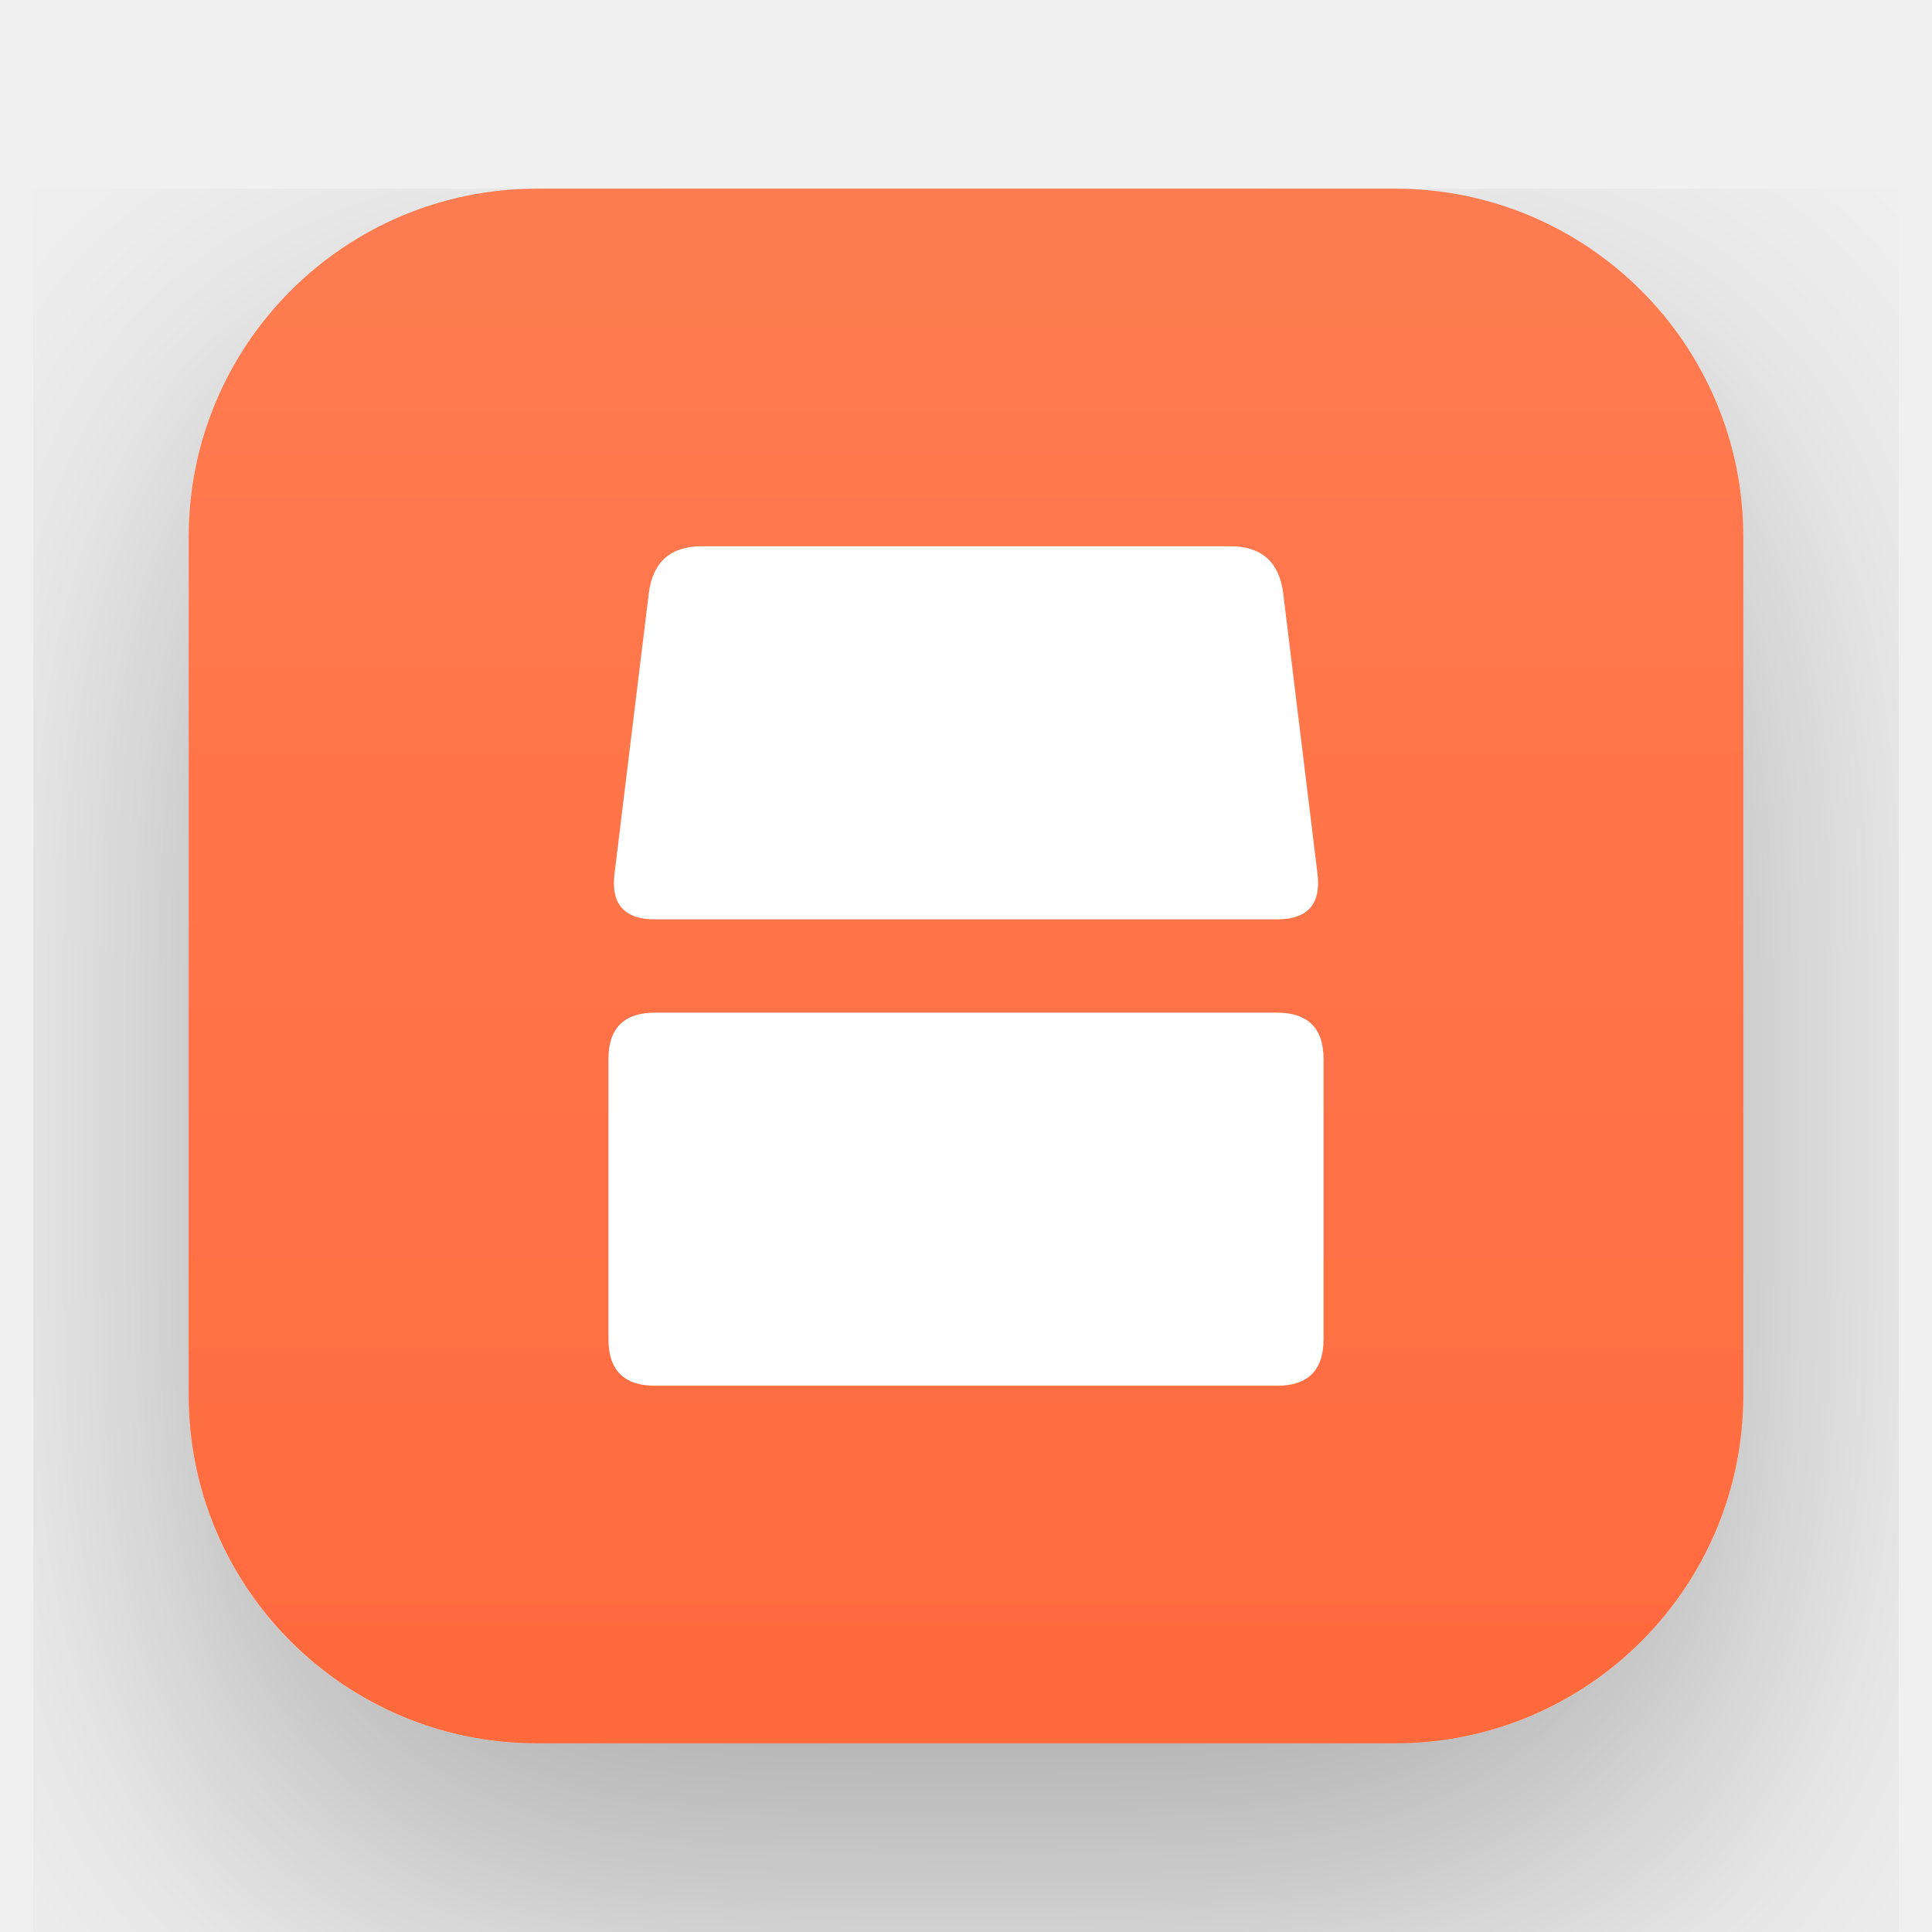
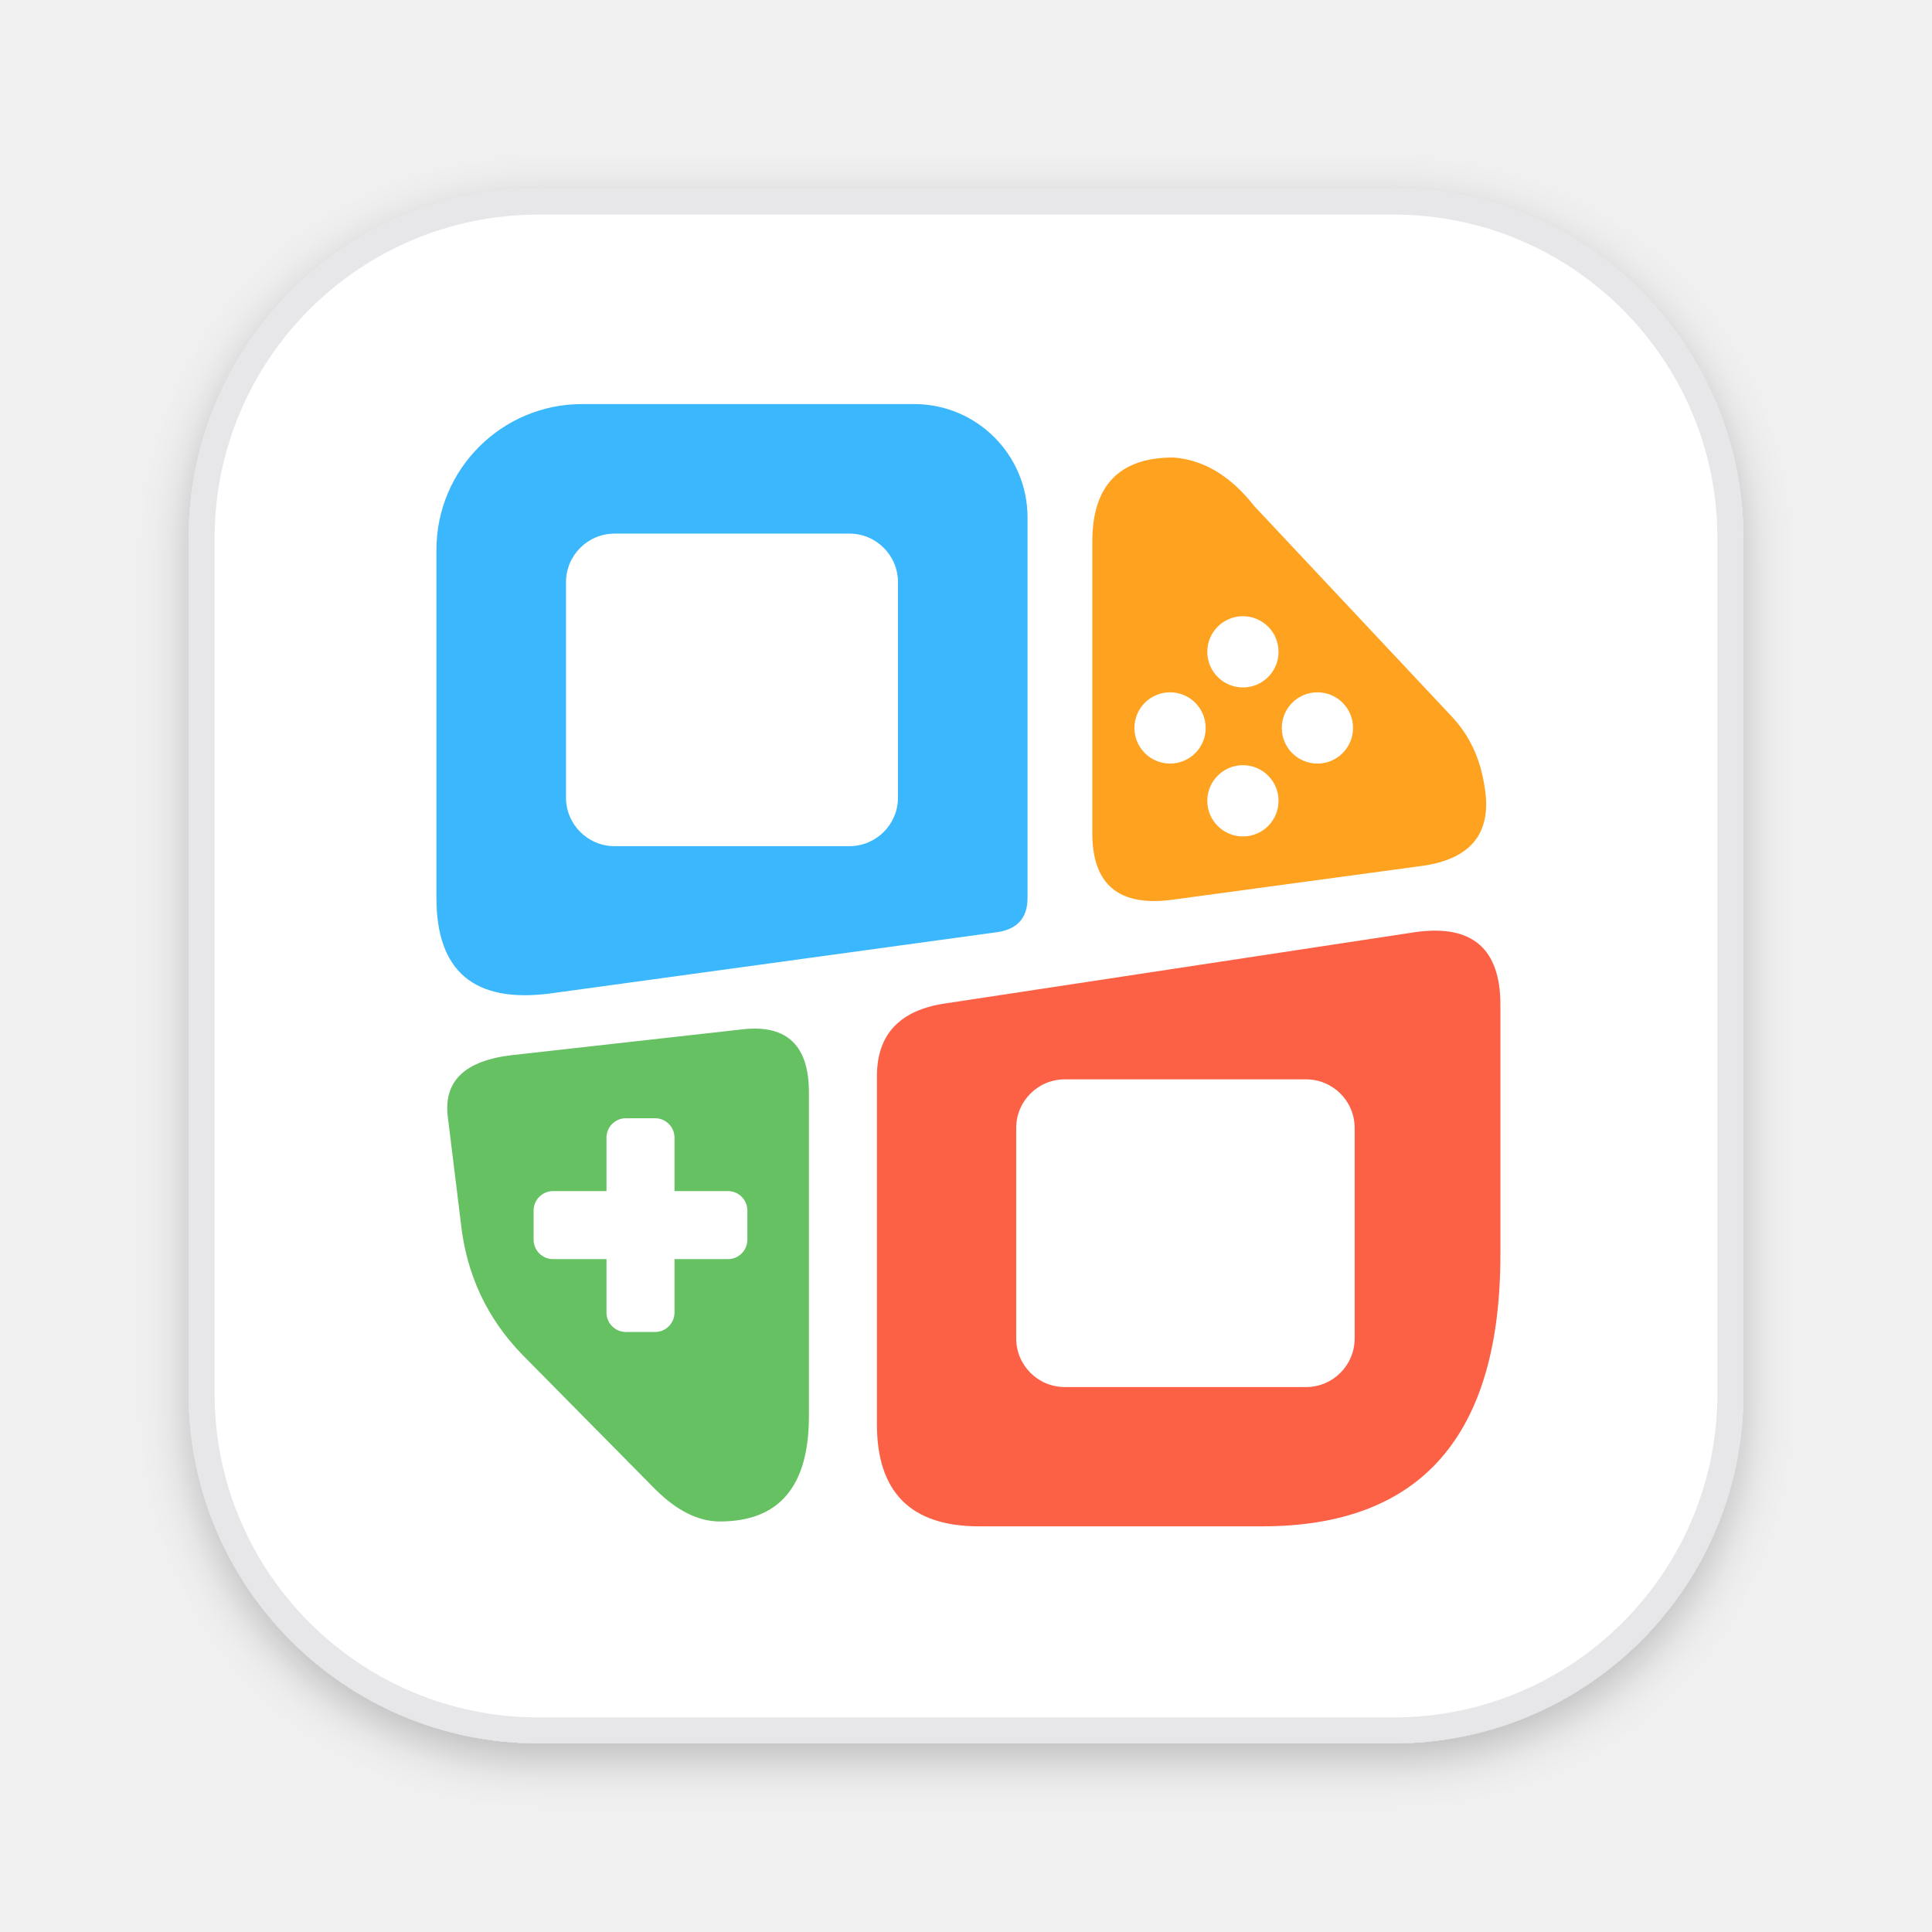
<svg xmlns="http://www.w3.org/2000/svg" viewBox="0 0 1024 1024">
  <defs>
-     <linearGradient id="body" x1="0" y1="0" x2="0" y2="1">
-       <stop offset="0" stop-color="#FF7C52" />
-       <stop offset="1" stop-color="#FF6A3D" />
-     </linearGradient>
    <filter id="shadow" x="-10%" y="-10%" width="120%" height="125%">
-       <feDropShadow dx="0" dy="10" stdDeviation="14" flood-color="#000000" flood-opacity="0.30" />
+       <feDropShadow dx="0" dy="10" stdDeviation="14" flood-color="#000000" flood-opacity="0.22" />
    </filter>
  </defs>
-   <g transform="translate(100 100) scale(8.24)">
-     <rect width="100" height="100" rx="22.4" fill="url(#body)" filter="url(#shadow)" />
-     <path fill="#FFFFFF" d="M33 23 H67 Q70 23 70.4 26 L72.6 44 Q73 47 70 47 H30 Q27 47 27.4 44 L29.6 26 Q30 23 33 23 Z" />
-     <path fill="#FFFFFF" d="M30 53 H70 Q73 53 73 56 V74 Q73 77 70 77 H30 Q27 77 27 74 V56 Q27 53 30 53 Z" />
+   <g transform="translate(100 100) scale(0.858333) translate(-32 -32)">
+     <rect x="40" y="40" width="944" height="944" rx="208" fill="#FFFFFF" stroke="#E7E7EA" stroke-width="16" filter="url(#shadow)" />
+     <path fill="#3bb7fd" fill-rule="evenodd" d="M185 255A90 90 0 0 1 275 165H480A70 70 0 0 1 550 235V470Q550 488 532 491L255 529Q185 538 185 470ZM295 245H440A30 30 0 0 1 470 275V408A30 30 0 0 1 440 438H295A30 30 0 0 1 265 408V275A30 30 0 0 1 295 245Z" />
+     <path fill="#fea220" d="M640 198Q590 198 590 250V430Q590 478 640 471L795 450Q840 443 832 400Q828 375 812 358L690 228Q668 200 640 198Z" />
+     <path fill="#fc6146" fill-rule="evenodd" d="M500 535L790 491Q842 484 842 536V690Q842 858 695 858H520Q457 858 457 795V580Q457 541 500 535ZM573 582H722A30 30 0 0 1 752 612V742A30 30 0 0 1 722 772H573A30 30 0 0 1 543 742V612A30 30 0 0 1 573 582Z" />
+     <path fill="#65c162" d="M232 567L375 551Q415 547 415 590V790Q415 855 360 855Q340 855 320 835L238 752Q205 718 200 670L192 605Q188 572 232 567Z" />
+     <g fill="#ffffff">
+       <circle cx="683" cy="318" r="22" />
+       <circle cx="638" cy="365" r="22" />
+       <circle cx="729" cy="365" r="22" />
+       <circle cx="683" cy="410" r="22" />
+       <rect x="290" y="606" width="42" height="132" rx="12" />
+       <rect x="245" y="651" width="132" height="42" rx="12" />
+     </g>
  </g>
</svg>
